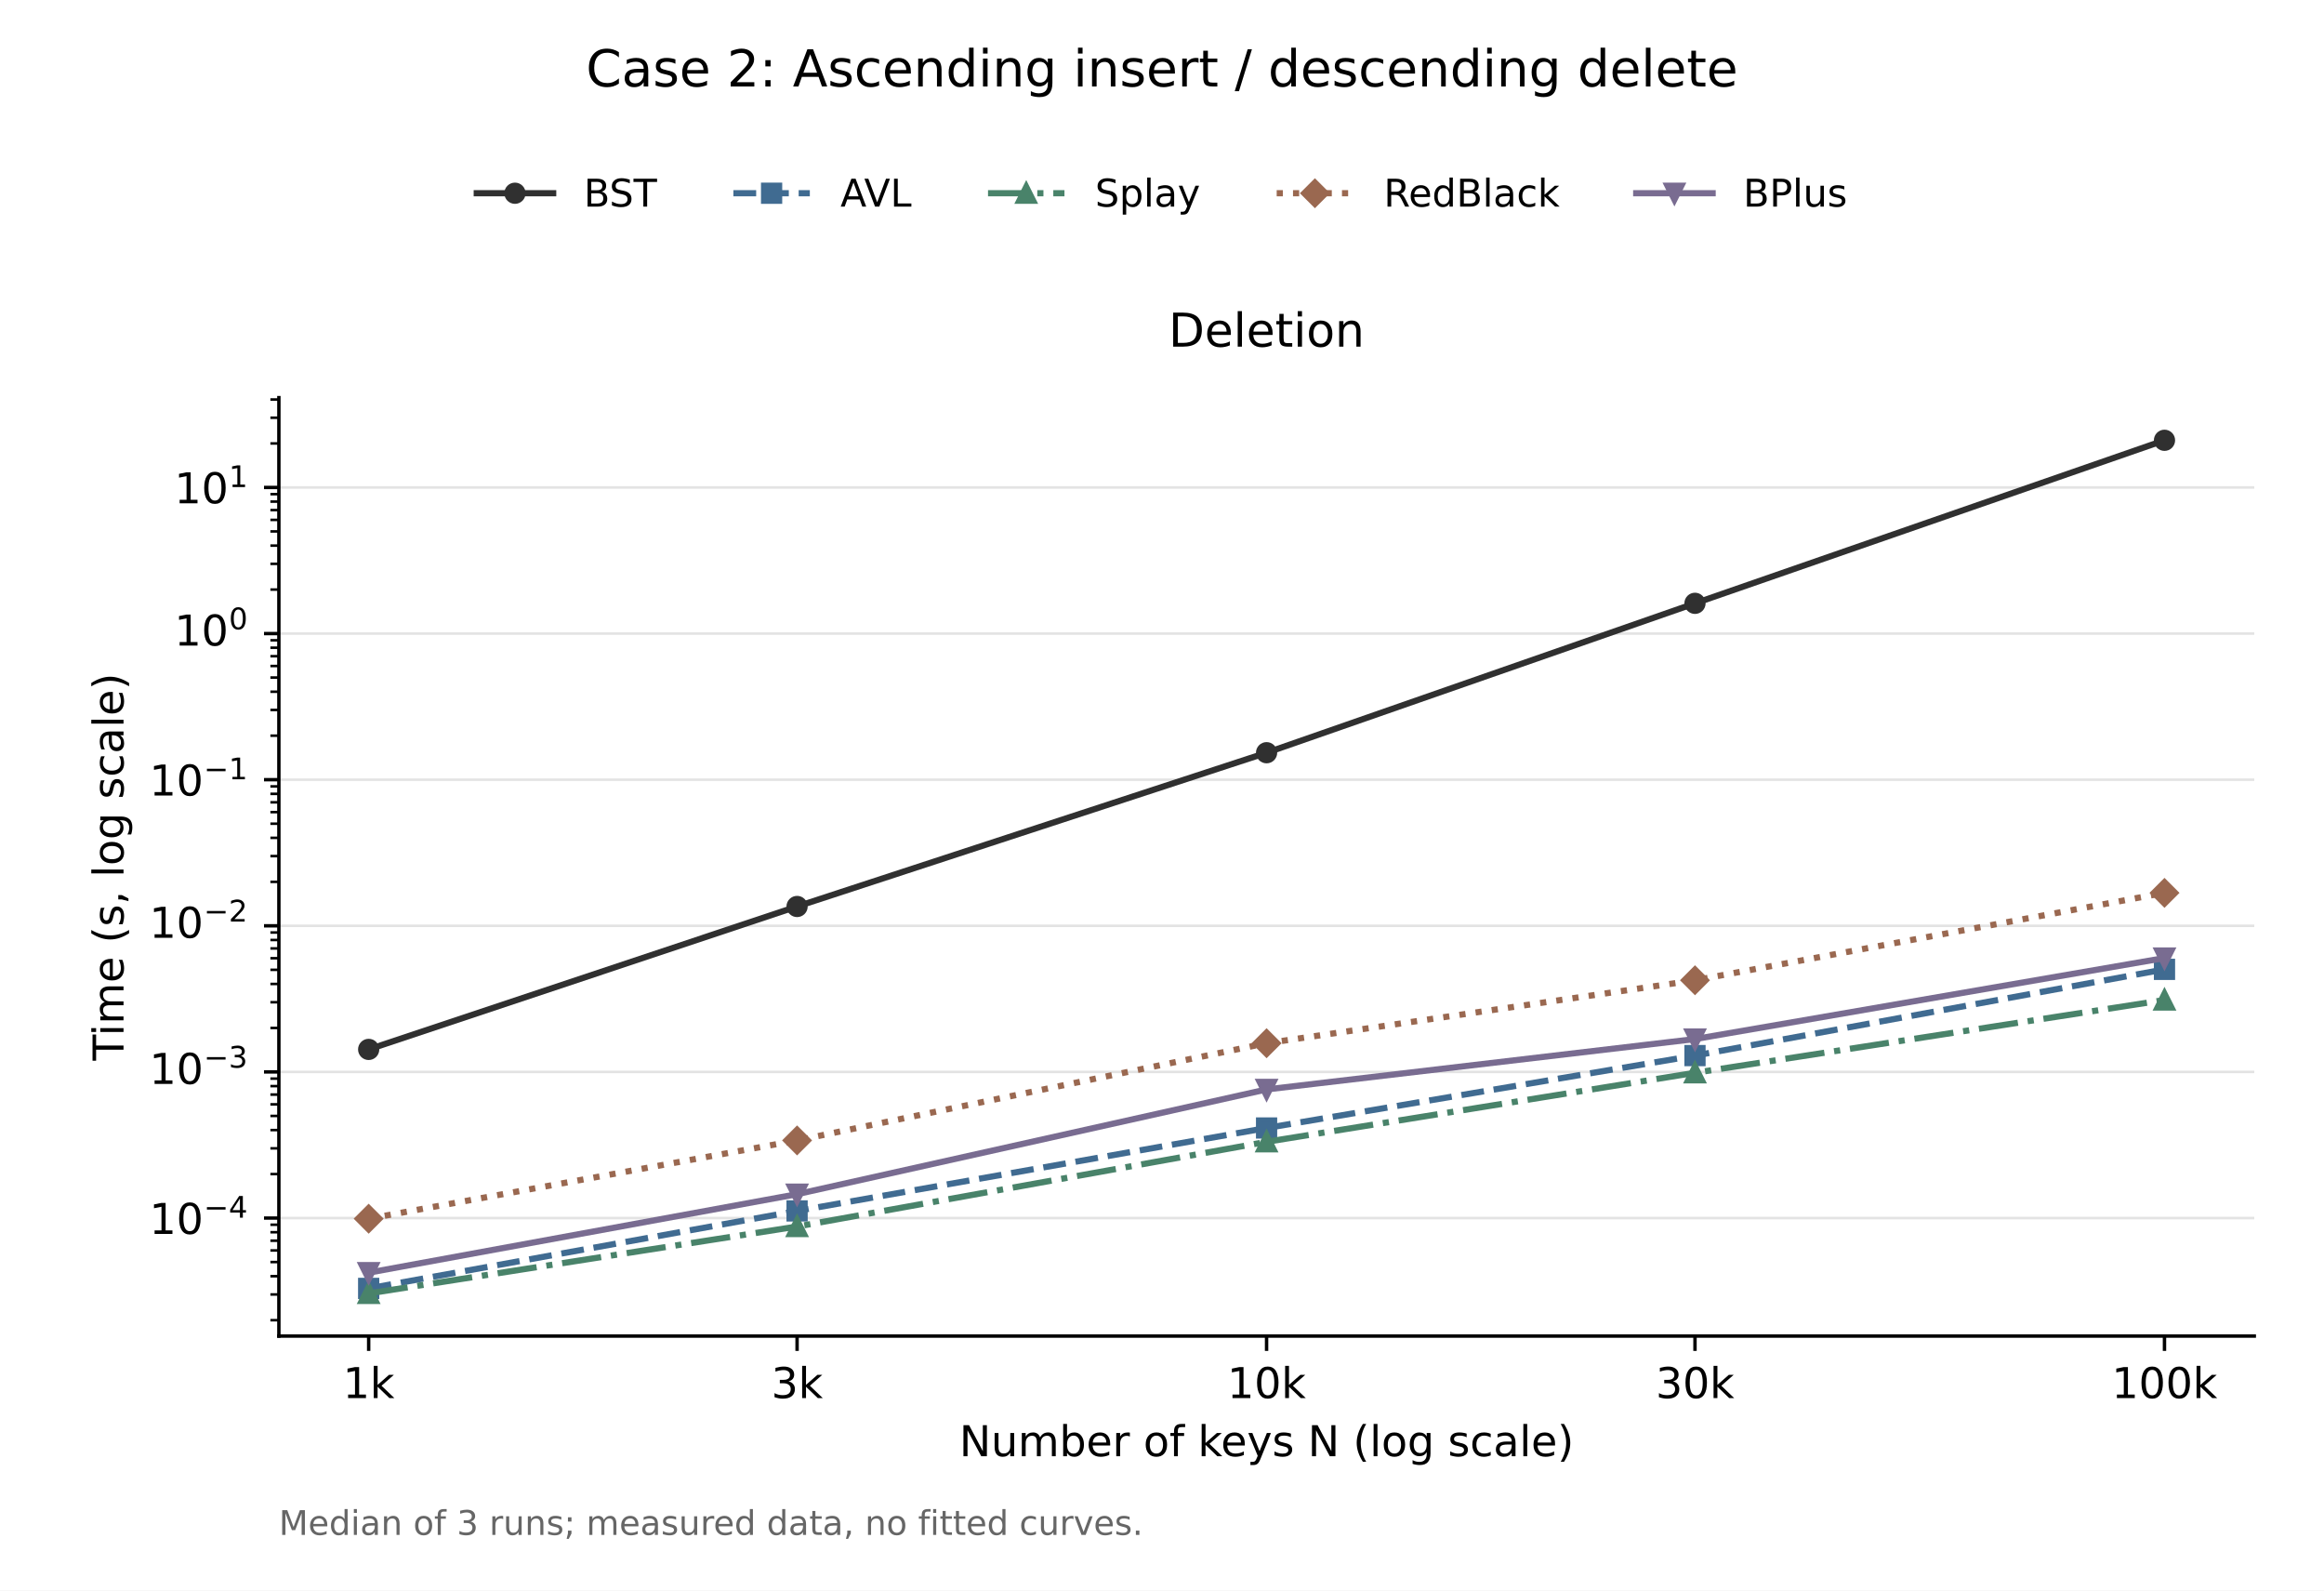
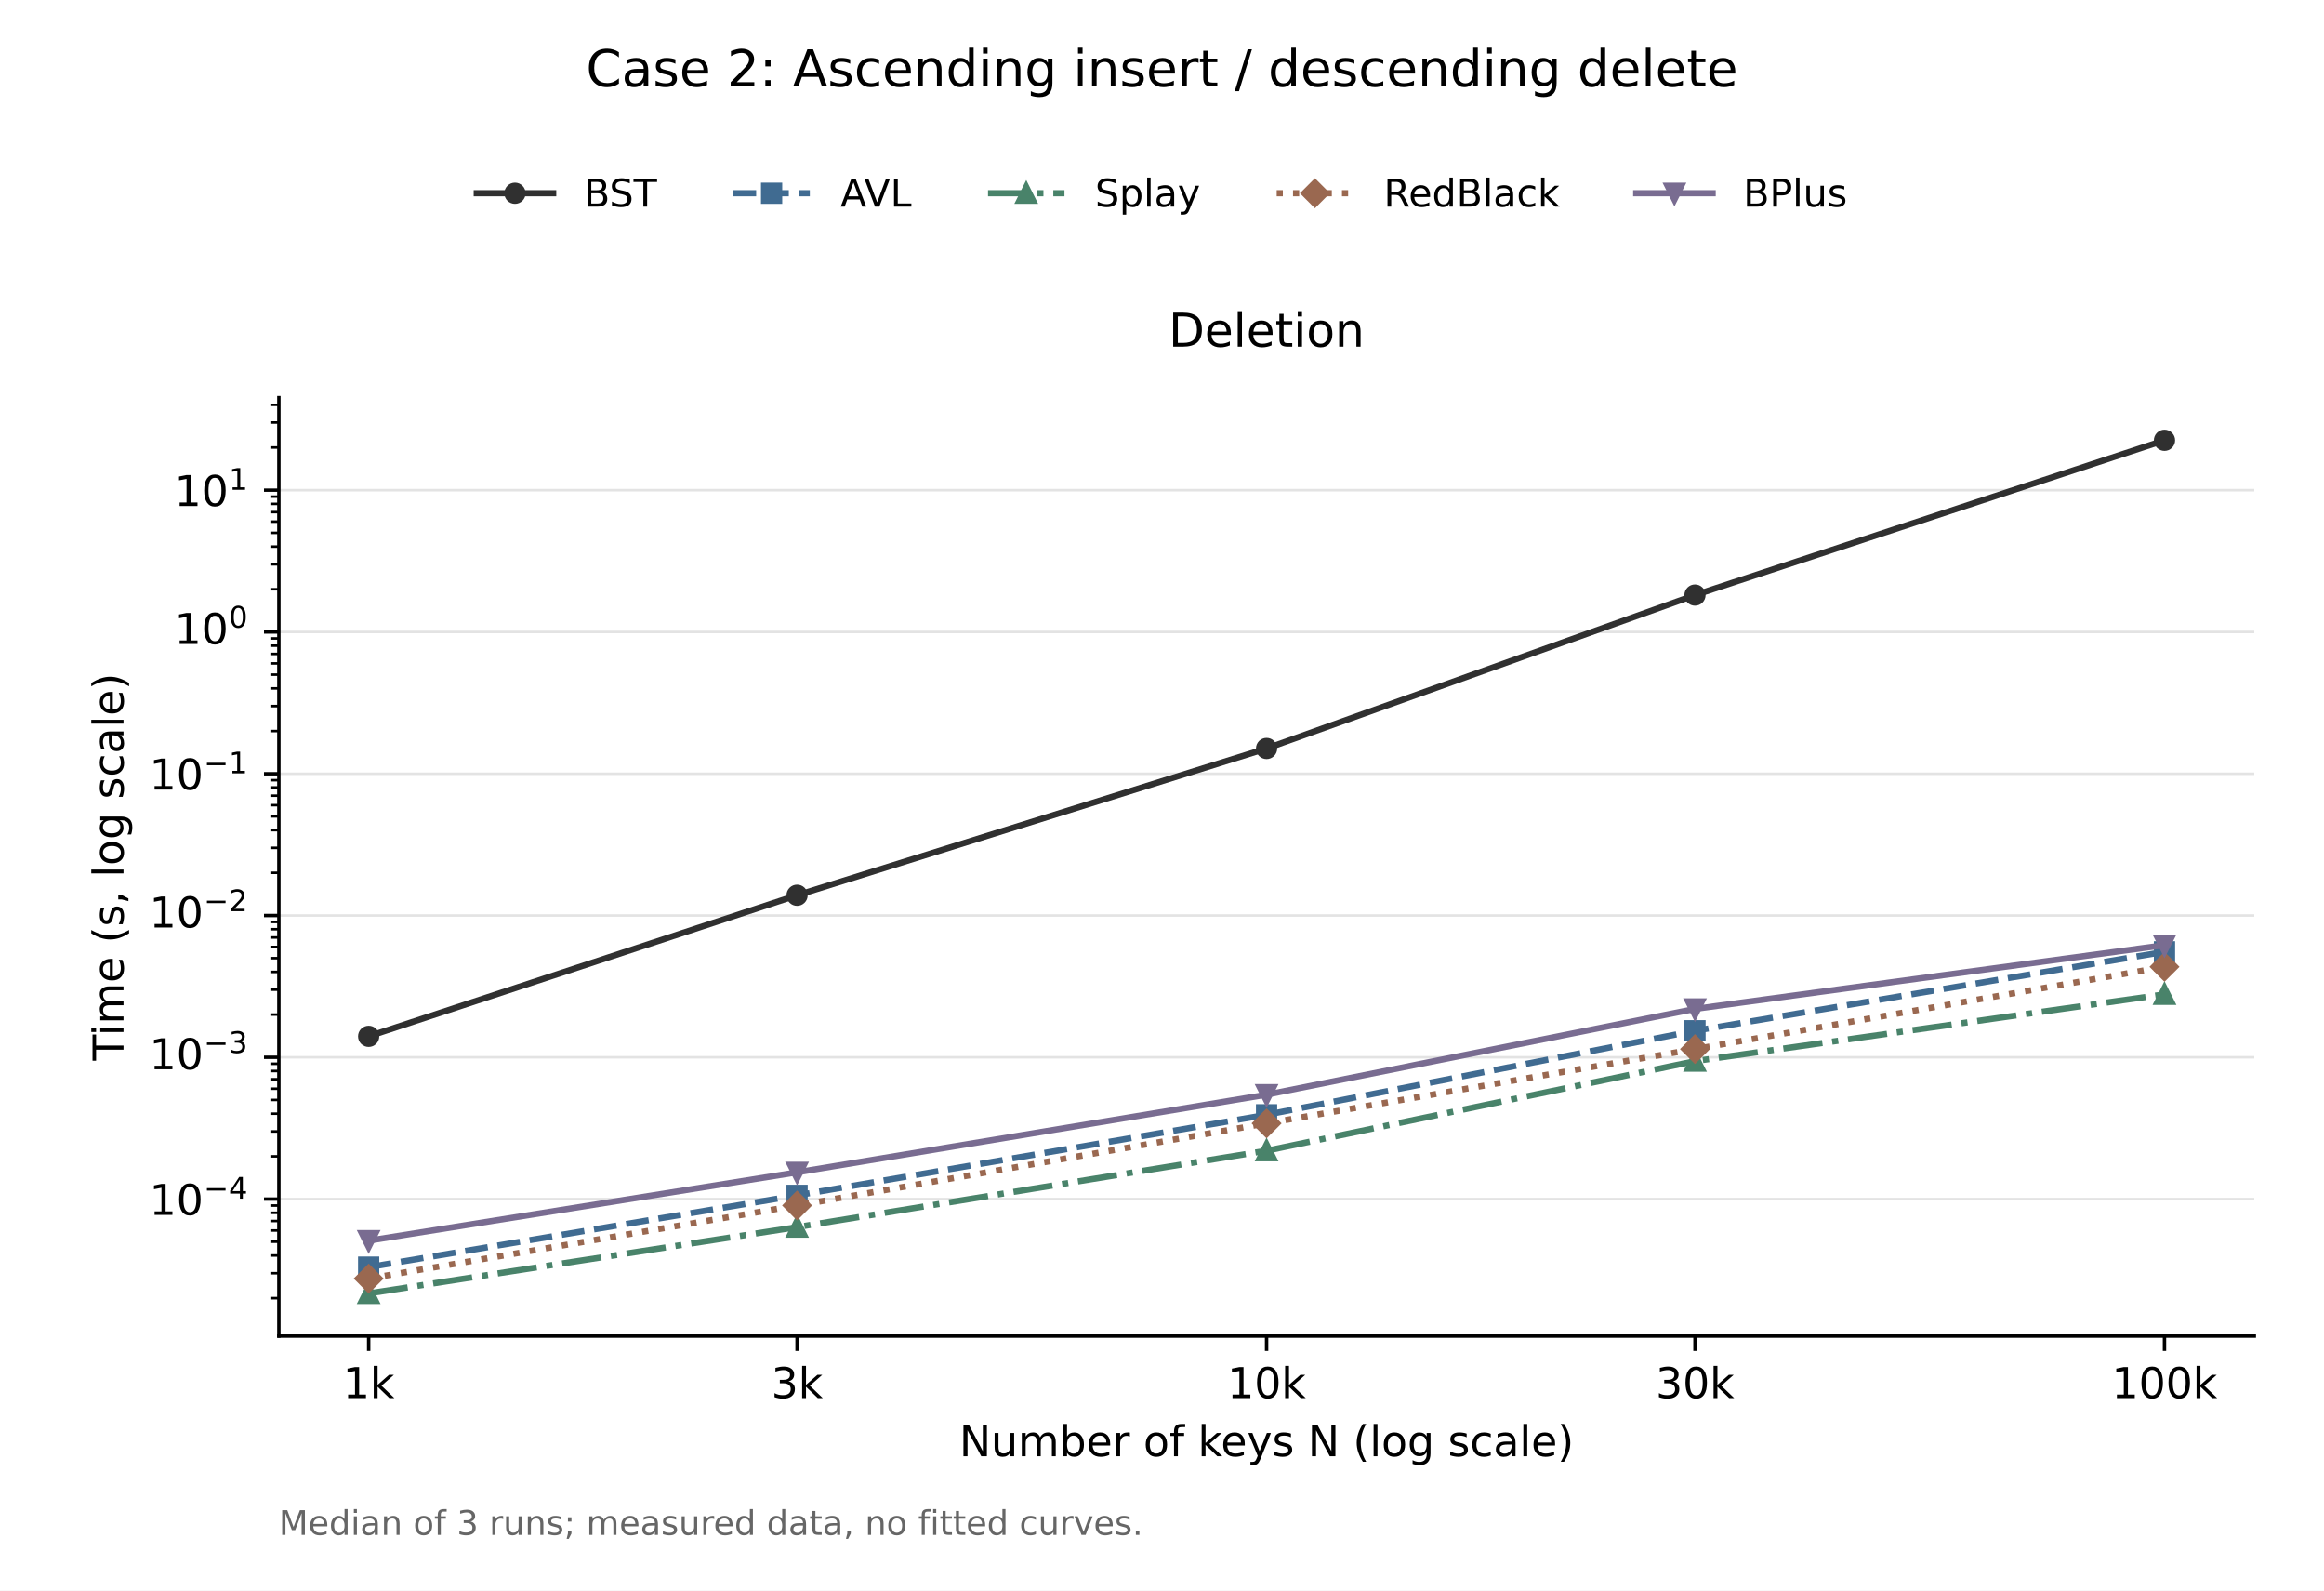
<svg xmlns="http://www.w3.org/2000/svg" xmlns:xlink="http://www.w3.org/1999/xlink" width="547.2pt" height="374.4pt" viewBox="0 0 547.2 374.4" version="1.1">
  <defs>
    <style type="text/css">*{stroke-linejoin: round; stroke-linecap: butt}</style>
  </defs>
  <g id="figure_1">
    <g id="patch_1">
-       <path d="M 0 374.4  L 547.2 374.4  L 547.2 0  L 0 0  z " style="fill: #ffffff" />
+       <path d="M 0 374.4 L 547.2 374.4 L 547.2 0 L 0 0 z " style="fill: #ffffff" />
    </g>
    <g id="axes_1">
      <g id="patch_2">
-         <path d="M 65.664 314.496  L 530.784 314.496  L 530.784 93.6  L 65.664 93.6  z " style="fill: #ffffff" />
+         <path d="M 65.664 314.496 L 530.784 314.496 L 530.784 93.6 L 65.664 93.6 z " style="fill: #ffffff" />
      </g>
      <g id="matplotlib.axis_1">
        <g id="xtick_1">
          <g id="line2d_1">
            <defs>
-               <path id="m5d0211e956" d="M 0 0  L 0 3.5  " style="stroke: #000000; stroke-width: 0.8" />
+               <path id="m376e7fea4f" d="M 0 0 L 0 3.5 " style="stroke: #000000; stroke-width: 0.8" />
            </defs>
            <g>
-               <use xlink:href="#m5d0211e956" x="86.806" y="314.496" style="stroke: #000000; stroke-width: 0.8" />
+               <use xlink:href="#m376e7fea4f" x="86.806" y="314.496" style="stroke: #000000; stroke-width: 0.8" />
            </g>
          </g>
          <g id="text_1">
            <text style="font-size: 10px; font-family: 'DejaVu Sans'; text-anchor: middle" x="86.806" y="329.094" transform="rotate(-0 86.80582 329.0944)">1k</text>
          </g>
        </g>
        <g id="xtick_2">
          <g id="line2d_2">
            <g>
-               <use xlink:href="#m5d0211e956" x="187.678" y="314.496" style="stroke: #000000; stroke-width: 0.8" />
+               <use xlink:href="#m376e7fea4f" x="187.678" y="314.496" style="stroke: #000000; stroke-width: 0.8" />
            </g>
          </g>
          <g id="text_2">
            <text style="font-size: 10px; font-family: 'DejaVu Sans'; text-anchor: middle" x="187.678" y="329.094" transform="rotate(-0 187.6779 329.0944)">3k</text>
          </g>
        </g>
        <g id="xtick_3">
          <g id="line2d_3">
            <g>
-               <use xlink:href="#m5d0211e956" x="298.224" y="314.496" style="stroke: #000000; stroke-width: 0.8" />
+               <use xlink:href="#m376e7fea4f" x="298.224" y="314.496" style="stroke: #000000; stroke-width: 0.8" />
            </g>
          </g>
          <g id="text_3">
            <text style="font-size: 10px; font-family: 'DejaVu Sans'; text-anchor: middle" x="298.224" y="329.094" transform="rotate(-0 298.224 329.0944)">10k</text>
          </g>
        </g>
        <g id="xtick_4">
          <g id="line2d_4">
            <g>
-               <use xlink:href="#m5d0211e956" x="399.096" y="314.496" style="stroke: #000000; stroke-width: 0.8" />
+               <use xlink:href="#m376e7fea4f" x="399.096" y="314.496" style="stroke: #000000; stroke-width: 0.8" />
            </g>
          </g>
          <g id="text_4">
            <text style="font-size: 10px; font-family: 'DejaVu Sans'; text-anchor: middle" x="399.096" y="329.094" transform="rotate(-0 399.0961 329.0944)">30k</text>
          </g>
        </g>
        <g id="xtick_5">
          <g id="line2d_5">
            <g>
-               <use xlink:href="#m5d0211e956" x="509.642" y="314.496" style="stroke: #000000; stroke-width: 0.8" />
+               <use xlink:href="#m376e7fea4f" x="509.642" y="314.496" style="stroke: #000000; stroke-width: 0.8" />
            </g>
          </g>
          <g id="text_5">
            <text style="font-size: 10px; font-family: 'DejaVu Sans'; text-anchor: middle" x="509.642" y="329.094" transform="rotate(-0 509.6422 329.0944)">100k</text>
          </g>
        </g>
        <g id="text_6">
          <text style="font-size: 10px; font-family: 'DejaVu Sans'; text-anchor: middle" x="298.224" y="342.773" transform="rotate(-0 298.224 342.7726)">Number of keys N (log scale)</text>
        </g>
      </g>
      <g id="matplotlib.axis_2">
        <g id="ytick_1">
          <g id="line2d_6">
-             <path d="M 65.664 286.718  L 530.784 286.718  " clip-path="url(#p6b341632b7)" style="fill: none; stroke: #e3e3e3; stroke-width: 0.6; stroke-linecap: square" />
+             <path d="M 65.664 282.244 L 530.784 282.244 " clip-path="url(#pc92bd34a98)" style="fill: none; stroke: #e3e3e3; stroke-width: 0.6; stroke-linecap: square" />
          </g>
          <g id="line2d_7">
            <defs>
-               <path id="mf77fb932da" d="M 0 0  L -3.5 0  " style="stroke: #000000; stroke-width: 0.8" />
+               <path id="m9de7af37c0" d="M 0 0 L -3.5 0 " style="stroke: #000000; stroke-width: 0.8" />
            </defs>
            <g>
-               <use xlink:href="#mf77fb932da" x="65.664" y="286.718" style="stroke: #000000; stroke-width: 0.8" />
+               <use xlink:href="#m9de7af37c0" x="65.664" y="282.244" style="stroke: #000000; stroke-width: 0.8" />
            </g>
          </g>
          <g id="text_7">
-             <g transform="translate(35.164 290.5168)">
+             <g transform="translate(35.164 286.0433)">
              <text>
                <tspan x="0" y="-0.064" style="font-size: 10px; font-family: 'DejaVu Sans'">1</tspan>
                <tspan x="6.362" y="-0.064" style="font-size: 10px; font-family: 'DejaVu Sans'">0</tspan>
                <tspan x="12.82" y="-3.892" style="font-size: 7px; font-family: 'DejaVu Sans'">−</tspan>
                <tspan x="18.686" y="-3.892" style="font-size: 7px; font-family: 'DejaVu Sans'">4</tspan>
              </text>
            </g>
          </g>
        </g>
        <g id="ytick_2">
          <g id="line2d_8">
-             <path d="M 65.664 252.322  L 530.784 252.322  " clip-path="url(#p6b341632b7)" style="fill: none; stroke: #e3e3e3; stroke-width: 0.6; stroke-linecap: square" />
+             <path d="M 65.664 248.871 L 530.784 248.871 " clip-path="url(#pc92bd34a98)" style="fill: none; stroke: #e3e3e3; stroke-width: 0.6; stroke-linecap: square" />
          </g>
          <g id="line2d_9">
            <g>
-               <use xlink:href="#mf77fb932da" x="65.664" y="252.322" style="stroke: #000000; stroke-width: 0.8" />
+               <use xlink:href="#m9de7af37c0" x="65.664" y="248.871" style="stroke: #000000; stroke-width: 0.8" />
            </g>
          </g>
          <g id="text_8">
-             <g transform="translate(35.164 256.1214)">
+             <g transform="translate(35.164 252.6704)">
              <text>
                <tspan x="0" y="-0.977" style="font-size: 10px; font-family: 'DejaVu Sans'">1</tspan>
                <tspan x="6.362" y="-0.977" style="font-size: 10px; font-family: 'DejaVu Sans'">0</tspan>
                <tspan x="12.82" y="-4.805" style="font-size: 7px; font-family: 'DejaVu Sans'">−</tspan>
                <tspan x="18.686" y="-4.805" style="font-size: 7px; font-family: 'DejaVu Sans'">3</tspan>
              </text>
            </g>
          </g>
        </g>
        <g id="ytick_3">
          <g id="line2d_10">
-             <path d="M 65.664 217.927  L 530.784 217.927  " clip-path="url(#p6b341632b7)" style="fill: none; stroke: #e3e3e3; stroke-width: 0.6; stroke-linecap: square" />
+             <path d="M 65.664 215.498 L 530.784 215.498 " clip-path="url(#pc92bd34a98)" style="fill: none; stroke: #e3e3e3; stroke-width: 0.6; stroke-linecap: square" />
          </g>
          <g id="line2d_11">
            <g>
-               <use xlink:href="#mf77fb932da" x="65.664" y="217.927" style="stroke: #000000; stroke-width: 0.8" />
+               <use xlink:href="#m9de7af37c0" x="65.664" y="215.498" style="stroke: #000000; stroke-width: 0.8" />
            </g>
          </g>
          <g id="text_9">
-             <g transform="translate(35.164 221.7261)">
+             <g transform="translate(35.164 219.2975)">
              <text>
                <tspan x="0" y="-0.977" style="font-size: 10px; font-family: 'DejaVu Sans'">1</tspan>
                <tspan x="6.362" y="-0.977" style="font-size: 10px; font-family: 'DejaVu Sans'">0</tspan>
                <tspan x="12.82" y="-4.805" style="font-size: 7px; font-family: 'DejaVu Sans'">−</tspan>
                <tspan x="18.686" y="-4.805" style="font-size: 7px; font-family: 'DejaVu Sans'">2</tspan>
              </text>
            </g>
          </g>
        </g>
        <g id="ytick_4">
          <g id="line2d_12">
-             <path d="M 65.664 183.532  L 530.784 183.532  " clip-path="url(#p6b341632b7)" style="fill: none; stroke: #e3e3e3; stroke-width: 0.6; stroke-linecap: square" />
+             <path d="M 65.664 182.125 L 530.784 182.125 " clip-path="url(#pc92bd34a98)" style="fill: none; stroke: #e3e3e3; stroke-width: 0.6; stroke-linecap: square" />
          </g>
          <g id="line2d_13">
            <g>
-               <use xlink:href="#mf77fb932da" x="65.664" y="183.532" style="stroke: #000000; stroke-width: 0.8" />
+               <use xlink:href="#m9de7af37c0" x="65.664" y="182.125" style="stroke: #000000; stroke-width: 0.8" />
            </g>
          </g>
          <g id="text_10">
-             <g transform="translate(35.164 187.3307)">
+             <g transform="translate(35.164 185.9247)">
              <text>
                <tspan x="0" y="-0.064" style="font-size: 10px; font-family: 'DejaVu Sans'">1</tspan>
                <tspan x="6.362" y="-0.064" style="font-size: 10px; font-family: 'DejaVu Sans'">0</tspan>
                <tspan x="12.82" y="-3.892" style="font-size: 7px; font-family: 'DejaVu Sans'">−</tspan>
                <tspan x="18.686" y="-3.892" style="font-size: 7px; font-family: 'DejaVu Sans'">1</tspan>
              </text>
            </g>
          </g>
        </g>
        <g id="ytick_5">
          <g id="line2d_14">
-             <path d="M 65.664 149.136  L 530.784 149.136  " clip-path="url(#p6b341632b7)" style="fill: none; stroke: #e3e3e3; stroke-width: 0.6; stroke-linecap: square" />
+             <path d="M 65.664 148.753 L 530.784 148.753 " clip-path="url(#pc92bd34a98)" style="fill: none; stroke: #e3e3e3; stroke-width: 0.6; stroke-linecap: square" />
          </g>
          <g id="line2d_15">
            <g>
-               <use xlink:href="#mf77fb932da" x="65.664" y="149.136" style="stroke: #000000; stroke-width: 0.8" />
+               <use xlink:href="#m9de7af37c0" x="65.664" y="148.753" style="stroke: #000000; stroke-width: 0.8" />
            </g>
          </g>
          <g id="text_11">
-             <g transform="translate(41.064 152.9354)">
+             <g transform="translate(41.064 152.5518)">
              <text>
                <tspan x="0" y="-0.977" style="font-size: 10px; font-family: 'DejaVu Sans'">1</tspan>
                <tspan x="6.362" y="-0.977" style="font-size: 10px; font-family: 'DejaVu Sans'">0</tspan>
                <tspan x="12.82" y="-4.805" style="font-size: 7px; font-family: 'DejaVu Sans'">0</tspan>
              </text>
            </g>
          </g>
        </g>
        <g id="ytick_6">
          <g id="line2d_16">
-             <path d="M 65.664 114.741  L 530.784 114.741  " clip-path="url(#p6b341632b7)" style="fill: none; stroke: #e3e3e3; stroke-width: 0.6; stroke-linecap: square" />
+             <path d="M 65.664 115.38 L 530.784 115.38 " clip-path="url(#pc92bd34a98)" style="fill: none; stroke: #e3e3e3; stroke-width: 0.6; stroke-linecap: square" />
          </g>
          <g id="line2d_17">
            <g>
-               <use xlink:href="#mf77fb932da" x="65.664" y="114.741" style="stroke: #000000; stroke-width: 0.8" />
+               <use xlink:href="#m9de7af37c0" x="65.664" y="115.38" style="stroke: #000000; stroke-width: 0.8" />
            </g>
          </g>
          <g id="text_12">
-             <g transform="translate(41.064 118.54)">
+             <g transform="translate(41.064 119.1789)">
              <text>
                <tspan x="0" y="-0.064" style="font-size: 10px; font-family: 'DejaVu Sans'">1</tspan>
                <tspan x="6.362" y="-0.064" style="font-size: 10px; font-family: 'DejaVu Sans'">0</tspan>
                <tspan x="12.82" y="-3.892" style="font-size: 7px; font-family: 'DejaVu Sans'">1</tspan>
              </text>
            </g>
          </g>
        </g>
        <g id="ytick_7">
          <g id="line2d_18">
            <defs>
-               <path id="m6f7b1ec1c5" d="M 0 0  L -2 0  " style="stroke: #000000; stroke-width: 0.6" />
+               <path id="m14c5e11c0a" d="M 0 0 L -2 0 " style="stroke: #000000; stroke-width: 0.6" />
            </defs>
            <g>
-               <use xlink:href="#m6f7b1ec1c5" x="65.664" y="310.759" style="stroke: #000000; stroke-width: 0.6" />
+               <use xlink:href="#m14c5e11c0a" x="65.664" y="305.571" style="stroke: #000000; stroke-width: 0.6" />
            </g>
          </g>
        </g>
        <g id="ytick_8">
          <g id="line2d_19">
            <g>
-               <use xlink:href="#m6f7b1ec1c5" x="65.664" y="304.702" style="stroke: #000000; stroke-width: 0.6" />
+               <use xlink:href="#m14c5e11c0a" x="65.664" y="299.694" style="stroke: #000000; stroke-width: 0.6" />
            </g>
          </g>
        </g>
        <g id="ytick_9">
          <g id="line2d_20">
            <g>
-               <use xlink:href="#m6f7b1ec1c5" x="65.664" y="300.405" style="stroke: #000000; stroke-width: 0.6" />
+               <use xlink:href="#m14c5e11c0a" x="65.664" y="295.524" style="stroke: #000000; stroke-width: 0.6" />
            </g>
          </g>
        </g>
        <g id="ytick_10">
          <g id="line2d_21">
            <g>
-               <use xlink:href="#m6f7b1ec1c5" x="65.664" y="297.072" style="stroke: #000000; stroke-width: 0.6" />
+               <use xlink:href="#m14c5e11c0a" x="65.664" y="292.29" style="stroke: #000000; stroke-width: 0.6" />
            </g>
          </g>
        </g>
        <g id="ytick_11">
          <g id="line2d_22">
            <g>
-               <use xlink:href="#m6f7b1ec1c5" x="65.664" y="294.348" style="stroke: #000000; stroke-width: 0.6" />
+               <use xlink:href="#m14c5e11c0a" x="65.664" y="289.648" style="stroke: #000000; stroke-width: 0.6" />
            </g>
          </g>
        </g>
        <g id="ytick_12">
          <g id="line2d_23">
            <g>
-               <use xlink:href="#m6f7b1ec1c5" x="65.664" y="292.045" style="stroke: #000000; stroke-width: 0.6" />
+               <use xlink:href="#m14c5e11c0a" x="65.664" y="287.414" style="stroke: #000000; stroke-width: 0.6" />
            </g>
          </g>
        </g>
        <g id="ytick_13">
          <g id="line2d_24">
            <g>
-               <use xlink:href="#m6f7b1ec1c5" x="65.664" y="290.051" style="stroke: #000000; stroke-width: 0.6" />
+               <use xlink:href="#m14c5e11c0a" x="65.664" y="285.478" style="stroke: #000000; stroke-width: 0.6" />
            </g>
          </g>
        </g>
        <g id="ytick_14">
          <g id="line2d_25">
            <g>
-               <use xlink:href="#m6f7b1ec1c5" x="65.664" y="288.291" style="stroke: #000000; stroke-width: 0.6" />
+               <use xlink:href="#m14c5e11c0a" x="65.664" y="283.771" style="stroke: #000000; stroke-width: 0.6" />
            </g>
          </g>
        </g>
        <g id="ytick_15">
          <g id="line2d_26">
            <g>
-               <use xlink:href="#m6f7b1ec1c5" x="65.664" y="276.364" style="stroke: #000000; stroke-width: 0.6" />
+               <use xlink:href="#m14c5e11c0a" x="65.664" y="272.198" style="stroke: #000000; stroke-width: 0.6" />
            </g>
          </g>
        </g>
        <g id="ytick_16">
          <g id="line2d_27">
            <g>
-               <use xlink:href="#m6f7b1ec1c5" x="65.664" y="270.307" style="stroke: #000000; stroke-width: 0.6" />
+               <use xlink:href="#m14c5e11c0a" x="65.664" y="266.321" style="stroke: #000000; stroke-width: 0.6" />
            </g>
          </g>
        </g>
        <g id="ytick_17">
          <g id="line2d_28">
            <g>
-               <use xlink:href="#m6f7b1ec1c5" x="65.664" y="266.01" style="stroke: #000000; stroke-width: 0.6" />
+               <use xlink:href="#m14c5e11c0a" x="65.664" y="262.152" style="stroke: #000000; stroke-width: 0.6" />
            </g>
          </g>
        </g>
        <g id="ytick_18">
          <g id="line2d_29">
            <g>
-               <use xlink:href="#m6f7b1ec1c5" x="65.664" y="262.676" style="stroke: #000000; stroke-width: 0.6" />
+               <use xlink:href="#m14c5e11c0a" x="65.664" y="258.917" style="stroke: #000000; stroke-width: 0.6" />
            </g>
          </g>
        </g>
        <g id="ytick_19">
          <g id="line2d_30">
            <g>
-               <use xlink:href="#m6f7b1ec1c5" x="65.664" y="259.953" style="stroke: #000000; stroke-width: 0.6" />
+               <use xlink:href="#m14c5e11c0a" x="65.664" y="256.275" style="stroke: #000000; stroke-width: 0.6" />
            </g>
          </g>
        </g>
        <g id="ytick_20">
          <g id="line2d_31">
            <g>
-               <use xlink:href="#m6f7b1ec1c5" x="65.664" y="257.65" style="stroke: #000000; stroke-width: 0.6" />
+               <use xlink:href="#m14c5e11c0a" x="65.664" y="254.041" style="stroke: #000000; stroke-width: 0.6" />
            </g>
          </g>
        </g>
        <g id="ytick_21">
          <g id="line2d_32">
            <g>
-               <use xlink:href="#m6f7b1ec1c5" x="65.664" y="255.655" style="stroke: #000000; stroke-width: 0.6" />
+               <use xlink:href="#m14c5e11c0a" x="65.664" y="252.105" style="stroke: #000000; stroke-width: 0.6" />
            </g>
          </g>
        </g>
        <g id="ytick_22">
          <g id="line2d_33">
            <g>
-               <use xlink:href="#m6f7b1ec1c5" x="65.664" y="253.896" style="stroke: #000000; stroke-width: 0.6" />
+               <use xlink:href="#m14c5e11c0a" x="65.664" y="250.398" style="stroke: #000000; stroke-width: 0.6" />
            </g>
          </g>
        </g>
        <g id="ytick_23">
          <g id="line2d_34">
            <g>
-               <use xlink:href="#m6f7b1ec1c5" x="65.664" y="241.968" style="stroke: #000000; stroke-width: 0.6" />
+               <use xlink:href="#m14c5e11c0a" x="65.664" y="238.825" style="stroke: #000000; stroke-width: 0.6" />
            </g>
          </g>
        </g>
        <g id="ytick_24">
          <g id="line2d_35">
            <g>
-               <use xlink:href="#m6f7b1ec1c5" x="65.664" y="235.911" style="stroke: #000000; stroke-width: 0.6" />
+               <use xlink:href="#m14c5e11c0a" x="65.664" y="232.948" style="stroke: #000000; stroke-width: 0.6" />
            </g>
          </g>
        </g>
        <g id="ytick_25">
          <g id="line2d_36">
            <g>
-               <use xlink:href="#m6f7b1ec1c5" x="65.664" y="231.614" style="stroke: #000000; stroke-width: 0.6" />
+               <use xlink:href="#m14c5e11c0a" x="65.664" y="228.779" style="stroke: #000000; stroke-width: 0.6" />
            </g>
          </g>
        </g>
        <g id="ytick_26">
          <g id="line2d_37">
            <g>
-               <use xlink:href="#m6f7b1ec1c5" x="65.664" y="228.281" style="stroke: #000000; stroke-width: 0.6" />
+               <use xlink:href="#m14c5e11c0a" x="65.664" y="225.545" style="stroke: #000000; stroke-width: 0.6" />
            </g>
          </g>
        </g>
        <g id="ytick_27">
          <g id="line2d_38">
            <g>
-               <use xlink:href="#m6f7b1ec1c5" x="65.664" y="225.557" style="stroke: #000000; stroke-width: 0.6" />
+               <use xlink:href="#m14c5e11c0a" x="65.664" y="222.902" style="stroke: #000000; stroke-width: 0.6" />
            </g>
          </g>
        </g>
        <g id="ytick_28">
          <g id="line2d_39">
            <g>
-               <use xlink:href="#m6f7b1ec1c5" x="65.664" y="223.255" style="stroke: #000000; stroke-width: 0.6" />
+               <use xlink:href="#m14c5e11c0a" x="65.664" y="220.668" style="stroke: #000000; stroke-width: 0.6" />
            </g>
          </g>
        </g>
        <g id="ytick_29">
          <g id="line2d_40">
            <g>
-               <use xlink:href="#m6f7b1ec1c5" x="65.664" y="221.26" style="stroke: #000000; stroke-width: 0.6" />
+               <use xlink:href="#m14c5e11c0a" x="65.664" y="218.732" style="stroke: #000000; stroke-width: 0.6" />
            </g>
          </g>
        </g>
        <g id="ytick_30">
          <g id="line2d_41">
            <g>
-               <use xlink:href="#m6f7b1ec1c5" x="65.664" y="219.501" style="stroke: #000000; stroke-width: 0.6" />
+               <use xlink:href="#m14c5e11c0a" x="65.664" y="217.025" style="stroke: #000000; stroke-width: 0.6" />
            </g>
          </g>
        </g>
        <g id="ytick_31">
          <g id="line2d_42">
            <g>
-               <use xlink:href="#m6f7b1ec1c5" x="65.664" y="207.573" style="stroke: #000000; stroke-width: 0.6" />
+               <use xlink:href="#m14c5e11c0a" x="65.664" y="205.452" style="stroke: #000000; stroke-width: 0.6" />
            </g>
          </g>
        </g>
        <g id="ytick_32">
          <g id="line2d_43">
            <g>
-               <use xlink:href="#m6f7b1ec1c5" x="65.664" y="201.516" style="stroke: #000000; stroke-width: 0.6" />
+               <use xlink:href="#m14c5e11c0a" x="65.664" y="199.575" style="stroke: #000000; stroke-width: 0.6" />
            </g>
          </g>
        </g>
        <g id="ytick_33">
          <g id="line2d_44">
            <g>
-               <use xlink:href="#m6f7b1ec1c5" x="65.664" y="197.219" style="stroke: #000000; stroke-width: 0.6" />
+               <use xlink:href="#m14c5e11c0a" x="65.664" y="195.406" style="stroke: #000000; stroke-width: 0.6" />
            </g>
          </g>
        </g>
        <g id="ytick_34">
          <g id="line2d_45">
            <g>
-               <use xlink:href="#m6f7b1ec1c5" x="65.664" y="193.886" style="stroke: #000000; stroke-width: 0.6" />
+               <use xlink:href="#m14c5e11c0a" x="65.664" y="192.172" style="stroke: #000000; stroke-width: 0.6" />
            </g>
          </g>
        </g>
        <g id="ytick_35">
          <g id="line2d_46">
            <g>
-               <use xlink:href="#m6f7b1ec1c5" x="65.664" y="191.162" style="stroke: #000000; stroke-width: 0.6" />
+               <use xlink:href="#m14c5e11c0a" x="65.664" y="189.529" style="stroke: #000000; stroke-width: 0.6" />
            </g>
          </g>
        </g>
        <g id="ytick_36">
          <g id="line2d_47">
            <g>
-               <use xlink:href="#m6f7b1ec1c5" x="65.664" y="188.859" style="stroke: #000000; stroke-width: 0.6" />
+               <use xlink:href="#m14c5e11c0a" x="65.664" y="187.295" style="stroke: #000000; stroke-width: 0.6" />
            </g>
          </g>
        </g>
        <g id="ytick_37">
          <g id="line2d_48">
            <g>
-               <use xlink:href="#m6f7b1ec1c5" x="65.664" y="186.865" style="stroke: #000000; stroke-width: 0.6" />
+               <use xlink:href="#m14c5e11c0a" x="65.664" y="185.36" style="stroke: #000000; stroke-width: 0.6" />
            </g>
          </g>
        </g>
        <g id="ytick_38">
          <g id="line2d_49">
            <g>
-               <use xlink:href="#m6f7b1ec1c5" x="65.664" y="185.105" style="stroke: #000000; stroke-width: 0.6" />
+               <use xlink:href="#m14c5e11c0a" x="65.664" y="183.652" style="stroke: #000000; stroke-width: 0.6" />
            </g>
          </g>
        </g>
        <g id="ytick_39">
          <g id="line2d_50">
            <g>
-               <use xlink:href="#m6f7b1ec1c5" x="65.664" y="173.177" style="stroke: #000000; stroke-width: 0.6" />
+               <use xlink:href="#m14c5e11c0a" x="65.664" y="172.079" style="stroke: #000000; stroke-width: 0.6" />
            </g>
          </g>
        </g>
        <g id="ytick_40">
          <g id="line2d_51">
            <g>
-               <use xlink:href="#m6f7b1ec1c5" x="65.664" y="167.121" style="stroke: #000000; stroke-width: 0.6" />
+               <use xlink:href="#m14c5e11c0a" x="65.664" y="166.203" style="stroke: #000000; stroke-width: 0.6" />
            </g>
          </g>
        </g>
        <g id="ytick_41">
          <g id="line2d_52">
            <g>
-               <use xlink:href="#m6f7b1ec1c5" x="65.664" y="162.823" style="stroke: #000000; stroke-width: 0.6" />
+               <use xlink:href="#m14c5e11c0a" x="65.664" y="162.033" style="stroke: #000000; stroke-width: 0.6" />
            </g>
          </g>
        </g>
        <g id="ytick_42">
          <g id="line2d_53">
            <g>
-               <use xlink:href="#m6f7b1ec1c5" x="65.664" y="159.49" style="stroke: #000000; stroke-width: 0.6" />
+               <use xlink:href="#m14c5e11c0a" x="65.664" y="158.799" style="stroke: #000000; stroke-width: 0.6" />
            </g>
          </g>
        </g>
        <g id="ytick_43">
          <g id="line2d_54">
            <g>
-               <use xlink:href="#m6f7b1ec1c5" x="65.664" y="156.767" style="stroke: #000000; stroke-width: 0.6" />
+               <use xlink:href="#m14c5e11c0a" x="65.664" y="156.156" style="stroke: #000000; stroke-width: 0.6" />
            </g>
          </g>
        </g>
        <g id="ytick_44">
          <g id="line2d_55">
            <g>
-               <use xlink:href="#m6f7b1ec1c5" x="65.664" y="154.464" style="stroke: #000000; stroke-width: 0.6" />
+               <use xlink:href="#m14c5e11c0a" x="65.664" y="153.922" style="stroke: #000000; stroke-width: 0.6" />
            </g>
          </g>
        </g>
        <g id="ytick_45">
          <g id="line2d_56">
            <g>
-               <use xlink:href="#m6f7b1ec1c5" x="65.664" y="152.469" style="stroke: #000000; stroke-width: 0.6" />
+               <use xlink:href="#m14c5e11c0a" x="65.664" y="151.987" style="stroke: #000000; stroke-width: 0.6" />
            </g>
          </g>
        </g>
        <g id="ytick_46">
          <g id="line2d_57">
            <g>
-               <use xlink:href="#m6f7b1ec1c5" x="65.664" y="150.71" style="stroke: #000000; stroke-width: 0.6" />
+               <use xlink:href="#m14c5e11c0a" x="65.664" y="150.28" style="stroke: #000000; stroke-width: 0.6" />
            </g>
          </g>
        </g>
        <g id="ytick_47">
          <g id="line2d_58">
            <g>
-               <use xlink:href="#m6f7b1ec1c5" x="65.664" y="138.782" style="stroke: #000000; stroke-width: 0.6" />
+               <use xlink:href="#m14c5e11c0a" x="65.664" y="138.706" style="stroke: #000000; stroke-width: 0.6" />
            </g>
          </g>
        </g>
        <g id="ytick_48">
          <g id="line2d_59">
            <g>
-               <use xlink:href="#m6f7b1ec1c5" x="65.664" y="132.725" style="stroke: #000000; stroke-width: 0.6" />
+               <use xlink:href="#m14c5e11c0a" x="65.664" y="132.83" style="stroke: #000000; stroke-width: 0.6" />
            </g>
          </g>
        </g>
        <g id="ytick_49">
          <g id="line2d_60">
            <g>
-               <use xlink:href="#m6f7b1ec1c5" x="65.664" y="128.428" style="stroke: #000000; stroke-width: 0.6" />
+               <use xlink:href="#m14c5e11c0a" x="65.664" y="128.66" style="stroke: #000000; stroke-width: 0.6" />
            </g>
          </g>
        </g>
        <g id="ytick_50">
          <g id="line2d_61">
            <g>
-               <use xlink:href="#m6f7b1ec1c5" x="65.664" y="125.095" style="stroke: #000000; stroke-width: 0.6" />
+               <use xlink:href="#m14c5e11c0a" x="65.664" y="125.426" style="stroke: #000000; stroke-width: 0.6" />
            </g>
          </g>
        </g>
        <g id="ytick_51">
          <g id="line2d_62">
            <g>
-               <use xlink:href="#m6f7b1ec1c5" x="65.664" y="122.371" style="stroke: #000000; stroke-width: 0.6" />
+               <use xlink:href="#m14c5e11c0a" x="65.664" y="122.783" style="stroke: #000000; stroke-width: 0.6" />
            </g>
          </g>
        </g>
        <g id="ytick_52">
          <g id="line2d_63">
            <g>
-               <use xlink:href="#m6f7b1ec1c5" x="65.664" y="120.069" style="stroke: #000000; stroke-width: 0.6" />
+               <use xlink:href="#m14c5e11c0a" x="65.664" y="120.549" style="stroke: #000000; stroke-width: 0.6" />
            </g>
          </g>
        </g>
        <g id="ytick_53">
          <g id="line2d_64">
            <g>
-               <use xlink:href="#m6f7b1ec1c5" x="65.664" y="118.074" style="stroke: #000000; stroke-width: 0.6" />
+               <use xlink:href="#m14c5e11c0a" x="65.664" y="118.614" style="stroke: #000000; stroke-width: 0.6" />
            </g>
          </g>
        </g>
        <g id="ytick_54">
          <g id="line2d_65">
            <g>
-               <use xlink:href="#m6f7b1ec1c5" x="65.664" y="116.315" style="stroke: #000000; stroke-width: 0.6" />
+               <use xlink:href="#m14c5e11c0a" x="65.664" y="116.907" style="stroke: #000000; stroke-width: 0.6" />
            </g>
          </g>
        </g>
        <g id="ytick_55">
          <g id="line2d_66">
            <g>
-               <use xlink:href="#m6f7b1ec1c5" x="65.664" y="104.387" style="stroke: #000000; stroke-width: 0.6" />
+               <use xlink:href="#m14c5e11c0a" x="65.664" y="105.333" style="stroke: #000000; stroke-width: 0.6" />
            </g>
          </g>
        </g>
        <g id="ytick_56">
          <g id="line2d_67">
            <g>
-               <use xlink:href="#m6f7b1ec1c5" x="65.664" y="98.33" style="stroke: #000000; stroke-width: 0.6" />
+               <use xlink:href="#m14c5e11c0a" x="65.664" y="99.457" style="stroke: #000000; stroke-width: 0.6" />
            </g>
          </g>
        </g>
        <g id="ytick_57">
          <g id="line2d_68">
            <g>
-               <use xlink:href="#m6f7b1ec1c5" x="65.664" y="94.033" style="stroke: #000000; stroke-width: 0.6" />
+               <use xlink:href="#m14c5e11c0a" x="65.664" y="95.287" style="stroke: #000000; stroke-width: 0.6" />
            </g>
          </g>
        </g>
        <g id="text_13">
          <text style="font-size: 10px; font-family: 'DejaVu Sans'; text-anchor: middle" x="29.084" y="204.048" transform="rotate(-90 29.08431 204.048)">Time (s, log scale)</text>
        </g>
      </g>
      <g id="line2d_69">
-         <path d="M 86.806 247.02  L 187.678 213.376  L 298.224 177.183  L 399.096 142.016  L 509.642 103.641  " clip-path="url(#p6b341632b7)" style="fill: none; stroke: #303030; stroke-width: 1.45; stroke-linecap: square" />
+         <path d="M 86.806 243.941 L 187.678 210.732 L 298.224 176.182 L 399.096 140.071 L 509.642 103.641 " clip-path="url(#pc92bd34a98)" style="fill: none; stroke: #303030; stroke-width: 1.45; stroke-linecap: square" />
        <defs>
-           <path id="m16046265a3" d="M 0 2  C 0.53 2 1.039 1.789 1.414 1.414  C 1.789 1.039 2 0.53 2 0  C 2 -0.53 1.789 -1.039 1.414 -1.414  C 1.039 -1.789 0.53 -2 0 -2  C -0.53 -2 -1.039 -1.789 -1.414 -1.414  C -1.789 -1.039 -2 -0.53 -2 0  C -2 0.53 -1.789 1.039 -1.414 1.414  C -1.039 1.789 -0.53 2 0 2  z " style="stroke: #303030" />
+           <path id="m508d9f2388" d="M 0 2 C 0.53 2 1.039 1.789 1.414 1.414 C 1.789 1.039 2 0.53 2 0 C 2 -0.53 1.789 -1.039 1.414 -1.414 C 1.039 -1.789 0.53 -2 0 -2 C -0.53 -2 -1.039 -1.789 -1.414 -1.414 C -1.789 -1.039 -2 -0.53 -2 0 C -2 0.53 -1.789 1.039 -1.414 1.414 C -1.039 1.789 -0.53 2 0 2 z " style="stroke: #303030" />
        </defs>
-         <g clip-path="url(#p6b341632b7)">
-           <use xlink:href="#m16046265a3" x="86.806" y="247.02" style="fill: #303030; stroke: #303030" />
-           <use xlink:href="#m16046265a3" x="187.678" y="213.376" style="fill: #303030; stroke: #303030" />
-           <use xlink:href="#m16046265a3" x="298.224" y="177.183" style="fill: #303030; stroke: #303030" />
-           <use xlink:href="#m16046265a3" x="399.096" y="142.016" style="fill: #303030; stroke: #303030" />
-           <use xlink:href="#m16046265a3" x="509.642" y="103.641" style="fill: #303030; stroke: #303030" />
+         <g clip-path="url(#pc92bd34a98)">
+           <use xlink:href="#m508d9f2388" x="86.806" y="243.941" style="fill: #303030; stroke: #303030" />
+           <use xlink:href="#m508d9f2388" x="187.678" y="210.732" style="fill: #303030; stroke: #303030" />
+           <use xlink:href="#m508d9f2388" x="298.224" y="176.182" style="fill: #303030; stroke: #303030" />
+           <use xlink:href="#m508d9f2388" x="399.096" y="140.071" style="fill: #303030; stroke: #303030" />
+           <use xlink:href="#m508d9f2388" x="509.642" y="103.641" style="fill: #303030; stroke: #303030" />
        </g>
      </g>
      <g id="line2d_70">
-         <path d="M 86.806 303.278  L 187.678 285.038  L 298.224 265.517  L 399.096 248.472  L 509.642 228.176  " clip-path="url(#p6b341632b7)" style="fill: none; stroke-dasharray: 5.365,2.32; stroke-dashoffset: 0; stroke: #406b91; stroke-width: 1.45" />
+         <path d="M 86.806 298.269 L 187.678 281.372 L 298.224 262.407 L 399.096 242.625 L 509.642 224.046 " clip-path="url(#pc92bd34a98)" style="fill: none; stroke-dasharray: 5.365,2.32; stroke-dashoffset: 0; stroke: #406b91; stroke-width: 1.45" />
        <defs>
-           <path id="m7fe250470d" d="M -2 2  L 2 2  L 2 -2  L -2 -2  z " style="stroke: #406b91; stroke-linejoin: miter" />
+           <path id="m001febbc3d" d="M -2 2 L 2 2 L 2 -2 L -2 -2 z " style="stroke: #406b91; stroke-linejoin: miter" />
        </defs>
-         <g clip-path="url(#p6b341632b7)">
-           <use xlink:href="#m7fe250470d" x="86.806" y="303.278" style="fill: #406b91; stroke: #406b91; stroke-linejoin: miter" />
-           <use xlink:href="#m7fe250470d" x="187.678" y="285.038" style="fill: #406b91; stroke: #406b91; stroke-linejoin: miter" />
-           <use xlink:href="#m7fe250470d" x="298.224" y="265.517" style="fill: #406b91; stroke: #406b91; stroke-linejoin: miter" />
-           <use xlink:href="#m7fe250470d" x="399.096" y="248.472" style="fill: #406b91; stroke: #406b91; stroke-linejoin: miter" />
-           <use xlink:href="#m7fe250470d" x="509.642" y="228.176" style="fill: #406b91; stroke: #406b91; stroke-linejoin: miter" />
+         <g clip-path="url(#pc92bd34a98)">
+           <use xlink:href="#m001febbc3d" x="86.806" y="298.269" style="fill: #406b91; stroke: #406b91; stroke-linejoin: miter" />
+           <use xlink:href="#m001febbc3d" x="187.678" y="281.372" style="fill: #406b91; stroke: #406b91; stroke-linejoin: miter" />
+           <use xlink:href="#m001febbc3d" x="298.224" y="262.407" style="fill: #406b91; stroke: #406b91; stroke-linejoin: miter" />
+           <use xlink:href="#m001febbc3d" x="399.096" y="242.625" style="fill: #406b91; stroke: #406b91; stroke-linejoin: miter" />
+           <use xlink:href="#m001febbc3d" x="509.642" y="224.046" style="fill: #406b91; stroke: #406b91; stroke-linejoin: miter" />
        </g>
      </g>
      <g id="line2d_71">
-         <path d="M 86.806 304.455  L 187.678 288.712  L 298.224 268.77  L 399.096 252.527  L 509.642 235.395  " clip-path="url(#p6b341632b7)" style="fill: none; stroke-dasharray: 9.28,2.32,1.45,2.32; stroke-dashoffset: 0; stroke: #49836a; stroke-width: 1.45" />
+         <path d="M 86.806 304.455 L 187.678 288.849 L 298.224 270.863 L 399.096 249.782 L 509.642 234.053 " clip-path="url(#pc92bd34a98)" style="fill: none; stroke-dasharray: 9.28,2.32,1.45,2.32; stroke-dashoffset: 0; stroke: #49836a; stroke-width: 1.45" />
        <defs>
-           <path id="ma2b92f5938" d="M 0 -2  L -2 2  L 2 2  z " style="stroke: #49836a; stroke-linejoin: miter" />
+           <path id="ma40caba22e" d="M 0 -2 L -2 2 L 2 2 z " style="stroke: #49836a; stroke-linejoin: miter" />
        </defs>
-         <g clip-path="url(#p6b341632b7)">
-           <use xlink:href="#ma2b92f5938" x="86.806" y="304.455" style="fill: #49836a; stroke: #49836a; stroke-linejoin: miter" />
-           <use xlink:href="#ma2b92f5938" x="187.678" y="288.712" style="fill: #49836a; stroke: #49836a; stroke-linejoin: miter" />
-           <use xlink:href="#ma2b92f5938" x="298.224" y="268.77" style="fill: #49836a; stroke: #49836a; stroke-linejoin: miter" />
-           <use xlink:href="#ma2b92f5938" x="399.096" y="252.527" style="fill: #49836a; stroke: #49836a; stroke-linejoin: miter" />
-           <use xlink:href="#ma2b92f5938" x="509.642" y="235.395" style="fill: #49836a; stroke: #49836a; stroke-linejoin: miter" />
+         <g clip-path="url(#pc92bd34a98)">
+           <use xlink:href="#ma40caba22e" x="86.806" y="304.455" style="fill: #49836a; stroke: #49836a; stroke-linejoin: miter" />
+           <use xlink:href="#ma40caba22e" x="187.678" y="288.849" style="fill: #49836a; stroke: #49836a; stroke-linejoin: miter" />
+           <use xlink:href="#ma40caba22e" x="298.224" y="270.863" style="fill: #49836a; stroke: #49836a; stroke-linejoin: miter" />
+           <use xlink:href="#ma40caba22e" x="399.096" y="249.782" style="fill: #49836a; stroke: #49836a; stroke-linejoin: miter" />
+           <use xlink:href="#ma40caba22e" x="509.642" y="234.053" style="fill: #49836a; stroke: #49836a; stroke-linejoin: miter" />
        </g>
      </g>
      <g id="line2d_72">
-         <path d="M 86.806 286.868  L 187.678 268.442  L 298.224 245.559  L 399.096 230.743  L 509.642 210.173  " clip-path="url(#p6b341632b7)" style="fill: none; stroke-dasharray: 1.45,2.393; stroke-dashoffset: 0; stroke: #9a6850; stroke-width: 1.45" />
+         <path d="M 86.806 300.955 L 187.678 283.755 L 298.224 264.426 L 399.096 246.947 L 509.642 227.578 " clip-path="url(#pc92bd34a98)" style="fill: none; stroke-dasharray: 1.45,2.393; stroke-dashoffset: 0; stroke: #9a6850; stroke-width: 1.45" />
        <defs>
-           <path id="m7ca953a9b3" d="M 0 2.828  L 2.828 0  L 0 -2.828  L -2.828 0  z " style="stroke: #9a6850; stroke-linejoin: miter" />
+           <path id="m2394d84d7e" d="M 0 2.828 L 2.828 0 L 0 -2.828 L -2.828 0 z " style="stroke: #9a6850; stroke-linejoin: miter" />
        </defs>
-         <g clip-path="url(#p6b341632b7)">
-           <use xlink:href="#m7ca953a9b3" x="86.806" y="286.868" style="fill: #9a6850; stroke: #9a6850; stroke-linejoin: miter" />
-           <use xlink:href="#m7ca953a9b3" x="187.678" y="268.442" style="fill: #9a6850; stroke: #9a6850; stroke-linejoin: miter" />
-           <use xlink:href="#m7ca953a9b3" x="298.224" y="245.559" style="fill: #9a6850; stroke: #9a6850; stroke-linejoin: miter" />
-           <use xlink:href="#m7ca953a9b3" x="399.096" y="230.743" style="fill: #9a6850; stroke: #9a6850; stroke-linejoin: miter" />
-           <use xlink:href="#m7ca953a9b3" x="509.642" y="210.173" style="fill: #9a6850; stroke: #9a6850; stroke-linejoin: miter" />
+         <g clip-path="url(#pc92bd34a98)">
+           <use xlink:href="#m2394d84d7e" x="86.806" y="300.955" style="fill: #9a6850; stroke: #9a6850; stroke-linejoin: miter" />
+           <use xlink:href="#m2394d84d7e" x="187.678" y="283.755" style="fill: #9a6850; stroke: #9a6850; stroke-linejoin: miter" />
+           <use xlink:href="#m2394d84d7e" x="298.224" y="264.426" style="fill: #9a6850; stroke: #9a6850; stroke-linejoin: miter" />
+           <use xlink:href="#m2394d84d7e" x="399.096" y="246.947" style="fill: #9a6850; stroke: #9a6850; stroke-linejoin: miter" />
+           <use xlink:href="#m2394d84d7e" x="509.642" y="227.578" style="fill: #9a6850; stroke: #9a6850; stroke-linejoin: miter" />
        </g>
      </g>
      <g id="line2d_73">
-         <path d="M 86.806 299.57  L 187.678 281.095  L 298.224 256.437  L 399.096 244.58  L 509.642 225.507  " clip-path="url(#p6b341632b7)" style="fill: none; stroke: #796c91; stroke-width: 1.45; stroke-linecap: square" />
+         <path d="M 86.806 292.032 L 187.678 275.948 L 298.224 257.671 L 399.096 237.486 L 509.642 222.472 " clip-path="url(#pc92bd34a98)" style="fill: none; stroke: #796c91; stroke-width: 1.45; stroke-linecap: square" />
        <defs>
-           <path id="m9327545243" d="M -0 2  L 2 -2  L -2 -2  z " style="stroke: #796c91; stroke-linejoin: miter" />
+           <path id="mc1ab4088ef" d="M -0 2 L 2 -2 L -2 -2 z " style="stroke: #796c91; stroke-linejoin: miter" />
        </defs>
-         <g clip-path="url(#p6b341632b7)">
-           <use xlink:href="#m9327545243" x="86.806" y="299.57" style="fill: #796c91; stroke: #796c91; stroke-linejoin: miter" />
-           <use xlink:href="#m9327545243" x="187.678" y="281.095" style="fill: #796c91; stroke: #796c91; stroke-linejoin: miter" />
-           <use xlink:href="#m9327545243" x="298.224" y="256.437" style="fill: #796c91; stroke: #796c91; stroke-linejoin: miter" />
-           <use xlink:href="#m9327545243" x="399.096" y="244.58" style="fill: #796c91; stroke: #796c91; stroke-linejoin: miter" />
-           <use xlink:href="#m9327545243" x="509.642" y="225.507" style="fill: #796c91; stroke: #796c91; stroke-linejoin: miter" />
+         <g clip-path="url(#pc92bd34a98)">
+           <use xlink:href="#mc1ab4088ef" x="86.806" y="292.032" style="fill: #796c91; stroke: #796c91; stroke-linejoin: miter" />
+           <use xlink:href="#mc1ab4088ef" x="187.678" y="275.948" style="fill: #796c91; stroke: #796c91; stroke-linejoin: miter" />
+           <use xlink:href="#mc1ab4088ef" x="298.224" y="257.671" style="fill: #796c91; stroke: #796c91; stroke-linejoin: miter" />
+           <use xlink:href="#mc1ab4088ef" x="399.096" y="237.486" style="fill: #796c91; stroke: #796c91; stroke-linejoin: miter" />
+           <use xlink:href="#mc1ab4088ef" x="509.642" y="222.472" style="fill: #796c91; stroke: #796c91; stroke-linejoin: miter" />
        </g>
      </g>
      <g id="patch_3">
-         <path d="M 65.664 314.496  L 65.664 93.6  " style="fill: none; stroke: #000000; stroke-width: 0.8; stroke-linejoin: miter; stroke-linecap: square" />
+         <path d="M 65.664 314.496 L 65.664 93.6 " style="fill: none; stroke: #000000; stroke-width: 0.8; stroke-linejoin: miter; stroke-linecap: square" />
      </g>
      <g id="patch_4">
-         <path d="M 65.664 314.496  L 530.784 314.496  " style="fill: none; stroke: #000000; stroke-width: 0.8; stroke-linejoin: miter; stroke-linecap: square" />
+         <path d="M 65.664 314.496 L 530.784 314.496 " style="fill: none; stroke: #000000; stroke-width: 0.8; stroke-linejoin: miter; stroke-linecap: square" />
      </g>
      <g id="text_14">
        <text style="font-size: 11px; font-family: 'DejaVu Sans'; text-anchor: middle" x="298.224" y="81.6" transform="rotate(-0 298.224 81.6)">Deletion</text>
      </g>
    </g>
    <g id="text_15">
      <text style="font-size: 12px; font-family: 'DejaVu Sans'; text-anchor: middle" x="273.6" y="20.35" transform="rotate(-0 273.6 20.35012)">Case 2: Ascending insert / descending delete</text>
    </g>
    <g id="text_16">
      <text style="font-size: 8px; font-family: 'DejaVu Sans'; text-anchor: start; fill: #666666" x="65.664" y="361.296" transform="rotate(-0 65.664 361.296)">Median of 3 runs; measured data, no fitted curves.</text>
    </g>
    <g id="legend_1">
      <g id="line2d_74">
-         <path d="M 112.252 45.485  L 121.252 45.485  L 130.252 45.485  " style="fill: none; stroke: #303030; stroke-width: 1.45; stroke-linecap: square" />
+         <path d="M 112.252 45.485 L 121.252 45.485 L 130.252 45.485 " style="fill: none; stroke: #303030; stroke-width: 1.45; stroke-linecap: square" />
        <g>
-           <use xlink:href="#m16046265a3" x="121.252" y="45.485" style="fill: #303030; stroke: #303030" />
+           <use xlink:href="#m508d9f2388" x="121.252" y="45.485" style="fill: #303030; stroke: #303030" />
        </g>
      </g>
      <g id="text_17">
        <text style="font-size: 9px; font-family: 'DejaVu Sans'; text-anchor: start" x="137.452" y="48.635" transform="rotate(-0 137.4518 48.63459)">BST</text>
      </g>
      <g id="line2d_75">
-         <path d="M 172.68 45.485  L 181.68 45.485  L 190.68 45.485  " style="fill: none; stroke-dasharray: 5.365,2.32; stroke-dashoffset: 0; stroke: #406b91; stroke-width: 1.45" />
+         <path d="M 172.68 45.485 L 181.68 45.485 L 190.68 45.485 " style="fill: none; stroke-dasharray: 5.365,2.32; stroke-dashoffset: 0; stroke: #406b91; stroke-width: 1.45" />
        <g>
-           <use xlink:href="#m7fe250470d" x="181.68" y="45.485" style="fill: #406b91; stroke: #406b91; stroke-linejoin: miter" />
+           <use xlink:href="#m001febbc3d" x="181.68" y="45.485" style="fill: #406b91; stroke: #406b91; stroke-linejoin: miter" />
        </g>
      </g>
      <g id="text_18">
        <text style="font-size: 9px; font-family: 'DejaVu Sans'; text-anchor: start" x="197.88" y="48.635" transform="rotate(-0 197.8798 48.63459)">AVL</text>
      </g>
      <g id="line2d_76">
-         <path d="M 232.634 45.485  L 241.634 45.485  L 250.634 45.485  " style="fill: none; stroke-dasharray: 9.28,2.32,1.45,2.32; stroke-dashoffset: 0; stroke: #49836a; stroke-width: 1.45" />
+         <path d="M 232.634 45.485 L 241.634 45.485 L 250.634 45.485 " style="fill: none; stroke-dasharray: 9.28,2.32,1.45,2.32; stroke-dashoffset: 0; stroke: #49836a; stroke-width: 1.45" />
        <g>
-           <use xlink:href="#ma2b92f5938" x="241.634" y="45.485" style="fill: #49836a; stroke: #49836a; stroke-linejoin: miter" />
+           <use xlink:href="#ma40caba22e" x="241.634" y="45.485" style="fill: #49836a; stroke: #49836a; stroke-linejoin: miter" />
        </g>
      </g>
      <g id="text_19">
        <text style="font-size: 9px; font-family: 'DejaVu Sans'; text-anchor: start" x="257.834" y="48.635" transform="rotate(-0 257.8338 48.63459)">Splay</text>
      </g>
      <g id="line2d_77">
-         <path d="M 300.604 45.485  L 309.604 45.485  L 318.604 45.485  " style="fill: none; stroke-dasharray: 1.45,2.393; stroke-dashoffset: 0; stroke: #9a6850; stroke-width: 1.45" />
+         <path d="M 300.604 45.485 L 309.604 45.485 L 318.604 45.485 " style="fill: none; stroke-dasharray: 1.45,2.393; stroke-dashoffset: 0; stroke: #9a6850; stroke-width: 1.45" />
        <g>
-           <use xlink:href="#m7ca953a9b3" x="309.604" y="45.485" style="fill: #9a6850; stroke: #9a6850; stroke-linejoin: miter" />
+           <use xlink:href="#m2394d84d7e" x="309.604" y="45.485" style="fill: #9a6850; stroke: #9a6850; stroke-linejoin: miter" />
        </g>
      </g>
      <g id="text_20">
        <text style="font-size: 9px; font-family: 'DejaVu Sans'; text-anchor: start" x="325.804" y="48.635" transform="rotate(-0 325.8035 48.63459)">RedBlack</text>
      </g>
      <g id="line2d_78">
-         <path d="M 385.254 45.485  L 394.254 45.485  L 403.254 45.485  " style="fill: none; stroke: #796c91; stroke-width: 1.45; stroke-linecap: square" />
+         <path d="M 385.254 45.485 L 394.254 45.485 L 403.254 45.485 " style="fill: none; stroke: #796c91; stroke-width: 1.45; stroke-linecap: square" />
        <g>
-           <use xlink:href="#m9327545243" x="394.254" y="45.485" style="fill: #796c91; stroke: #796c91; stroke-linejoin: miter" />
+           <use xlink:href="#mc1ab4088ef" x="394.254" y="45.485" style="fill: #796c91; stroke: #796c91; stroke-linejoin: miter" />
        </g>
      </g>
      <g id="text_21">
        <text style="font-size: 9px; font-family: 'DejaVu Sans'; text-anchor: start" x="410.454" y="48.635" transform="rotate(-0 410.4541 48.63459)">BPlus</text>
      </g>
    </g>
  </g>
  <defs>
-     <clipPath id="p6b341632b7">
+     <clipPath id="pc92bd34a98">
      <rect x="65.664" y="93.6" width="465.12" height="220.896" />
    </clipPath>
  </defs>
</svg>
